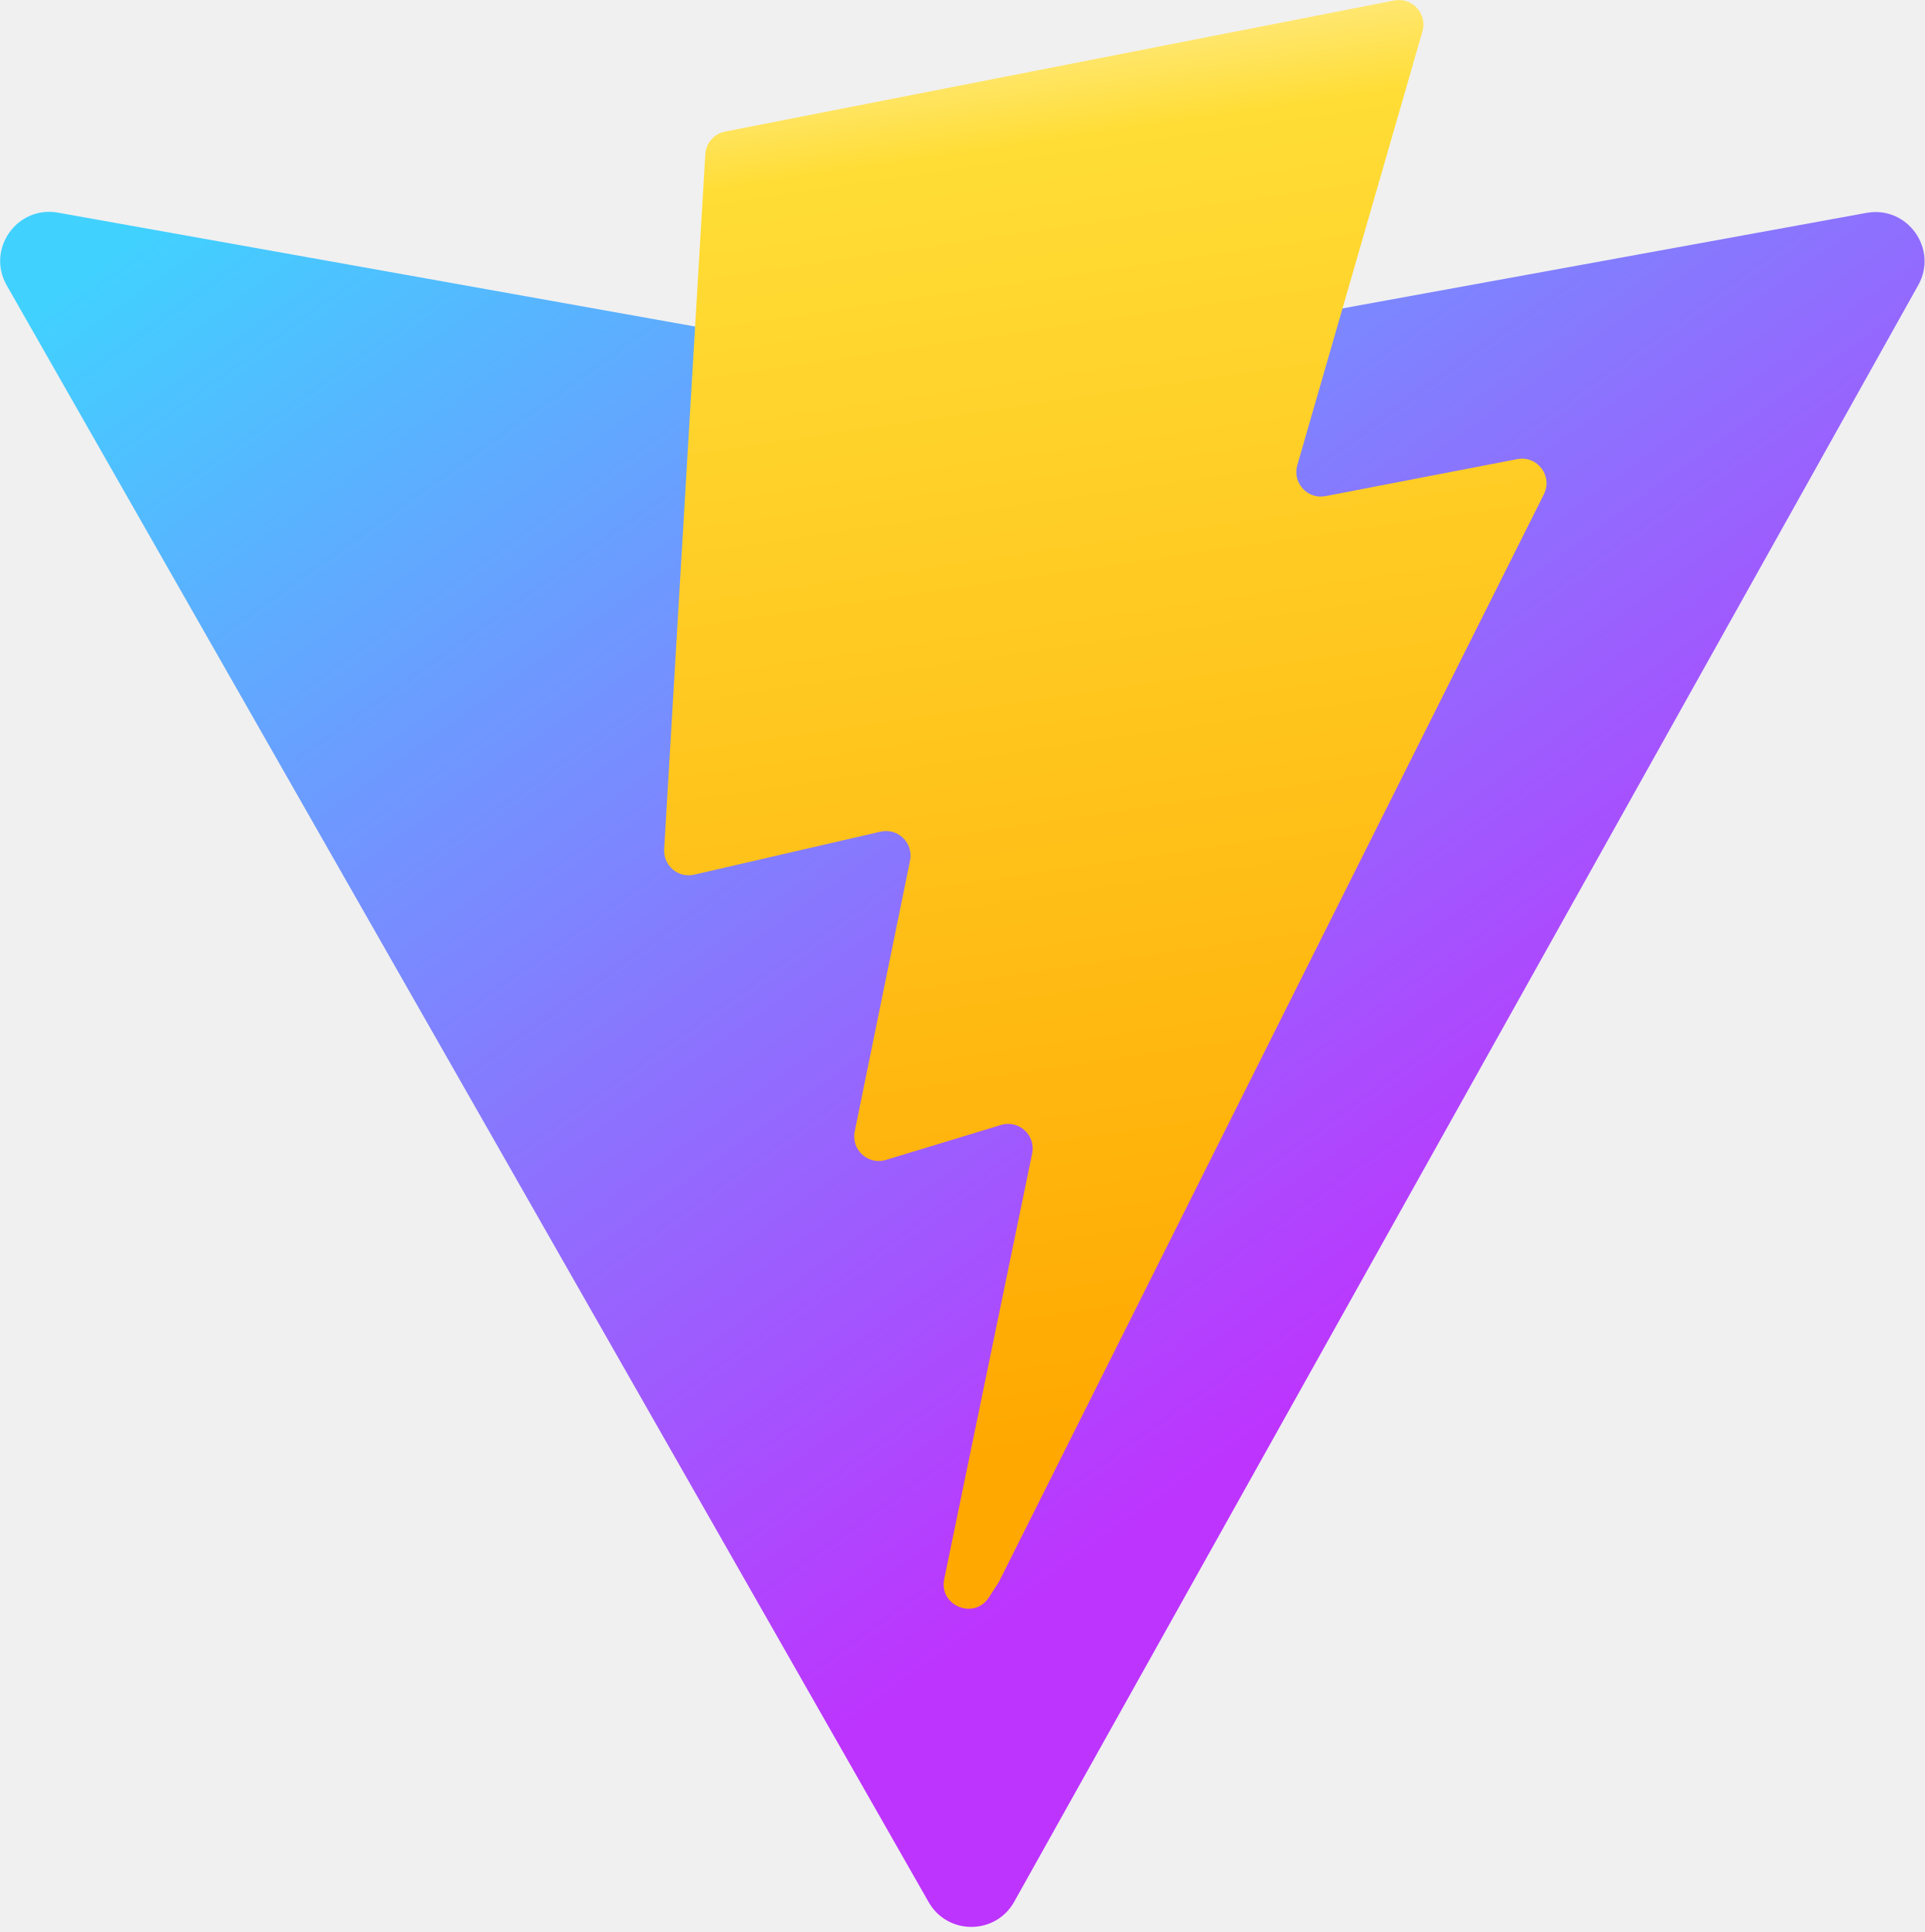
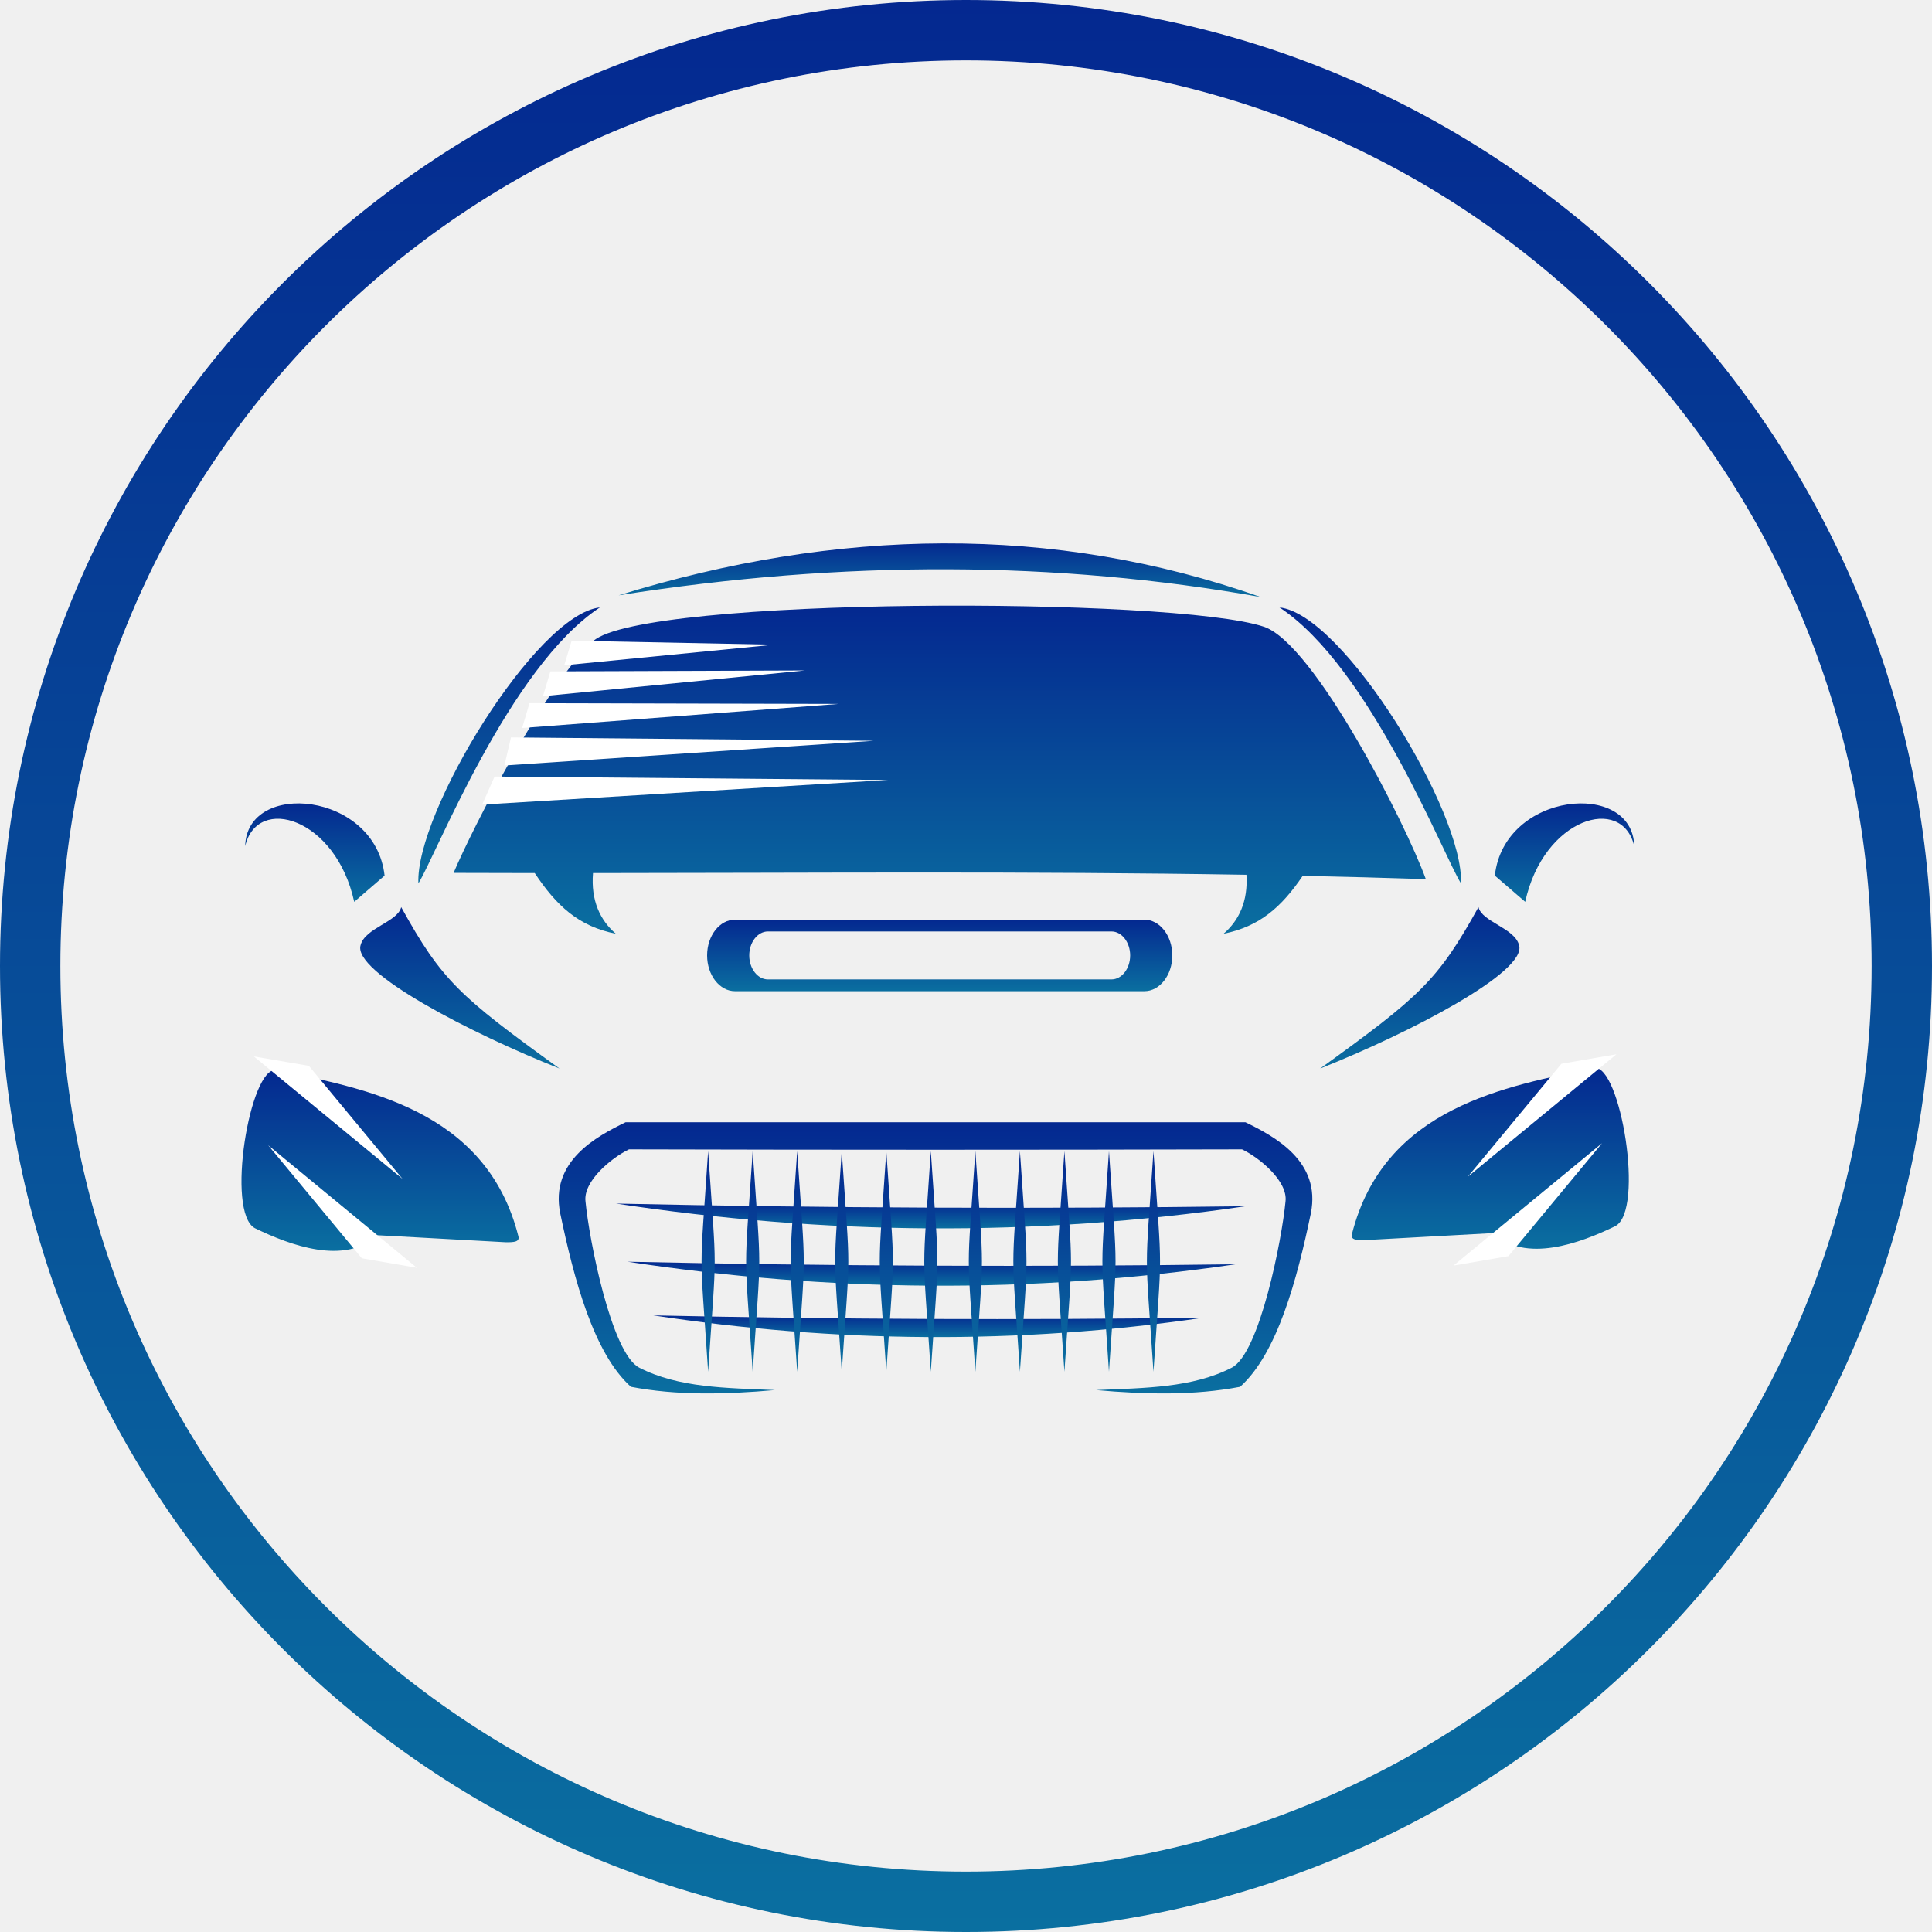
- <svg xmlns="http://www.w3.org/2000/svg" aria-hidden="true" role="img" class="iconify iconify--logos" width="31.88" height="32" preserveAspectRatio="xMidYMid meet" viewBox="0 0 256 257">
+ <svg xmlns="http://www.w3.org/2000/svg" width="32" height="32" viewBox="0 0 32 32" fill="none">
+   <path fill-rule="evenodd" clip-rule="evenodd" d="M12.173 15.233H18.955C19.209 15.233 19.417 15.499 19.417 15.825C19.417 16.151 19.209 16.417 18.955 16.417H12.173C11.919 16.417 11.712 16.151 11.712 15.825C11.712 15.499 11.919 15.233 12.173 15.233ZM12.719 15.428H18.41C18.58 15.428 18.719 15.607 18.719 15.825C18.719 16.043 18.58 16.222 18.41 16.222H12.719C12.549 16.222 12.41 16.043 12.41 15.825C12.41 15.607 12.549 15.428 12.719 15.428Z" fill="url(#paint0_linear_8_83)" />
+   <path fill-rule="evenodd" clip-rule="evenodd" d="M10.362 18.588C13.784 18.588 17.206 18.588 20.628 18.588C21.113 18.824 21.884 19.235 21.712 20.096C21.484 21.192 21.155 22.419 20.54 22.97C19.79 23.114 18.984 23.099 18.156 23.024C18.963 22.989 19.75 22.988 20.402 22.653C20.865 22.415 21.234 20.519 21.292 19.902C21.335 19.567 20.866 19.178 20.572 19.037C17.187 19.046 13.803 19.046 10.418 19.037C10.125 19.178 9.655 19.567 9.698 19.902C9.756 20.519 10.125 22.415 10.588 22.653C11.241 22.988 12.027 22.989 12.834 23.024C12.007 23.099 11.2 23.114 10.45 22.97C9.835 22.419 9.507 21.192 9.279 20.096C9.106 19.235 9.877 18.824 10.362 18.588Z" fill="url(#paint1_linear_8_83)" />
+   <path fill-rule="evenodd" clip-rule="evenodd" d="M6.645 15.025C7.316 16.239 7.61 16.502 9.267 17.698C7.806 17.12 5.833 16.099 5.973 15.654C6.046 15.37 6.589 15.269 6.645 15.025Z" fill="url(#paint2_linear_8_83)" />
+   <path fill-rule="evenodd" clip-rule="evenodd" d="M10.247 9.86C13.857 8.745 17.432 8.672 20.882 9.889C17.513 9.289 13.977 9.272 10.247 9.86Z" fill="url(#paint3_linear_8_83)" />
+   <path fill-rule="evenodd" clip-rule="evenodd" d="M8.586 20.477C8.051 18.361 6.009 18.027 4.573 17.723C4.139 17.663 3.734 20.084 4.223 20.343C4.805 20.627 5.714 20.962 6.251 20.459L8.383 20.576C8.515 20.576 8.609 20.57 8.586 20.477Z" fill="url(#paint4_linear_8_83)" />
+   <path fill-rule="evenodd" clip-rule="evenodd" d="M5.993 20.841L4.443 18.97L6.904 20.998" fill="white" />
+   <path fill-rule="evenodd" clip-rule="evenodd" d="M5.116 17.654L6.666 19.525L4.205 17.498" fill="white" />
+   <path fill-rule="evenodd" clip-rule="evenodd" d="M22.392 20.442C22.927 18.325 24.969 17.992 26.405 17.688C26.839 17.628 27.244 20.049 26.755 20.308C26.173 20.592 25.264 20.927 24.727 20.424L22.594 20.541C22.463 20.541 22.369 20.535 22.392 20.442Z" fill="url(#paint5_linear_8_83)" />
+   <path fill-rule="evenodd" clip-rule="evenodd" d="M24.985 20.805L26.535 18.935L24.074 20.962" fill="white" />
+   <path fill-rule="evenodd" clip-rule="evenodd" d="M25.862 17.619L24.312 19.49L26.773 17.462" fill="white" />
+   <path fill-rule="evenodd" clip-rule="evenodd" d="M10.204 19.935C13.634 20.454 17.107 20.495 20.631 19.979C17.157 20.025 13.682 20.01 10.204 19.935Z" fill="url(#paint6_linear_8_83)" />
+   <path fill-rule="evenodd" clip-rule="evenodd" d="M10.394 20.898C13.708 21.4 17.063 21.44 20.467 20.94C17.112 20.986 13.754 20.971 10.394 20.898Z" fill="url(#paint7_linear_8_83)" />
+   <path fill-rule="evenodd" clip-rule="evenodd" d="M10.819 21.787C13.818 22.241 16.855 22.277 19.936 21.825C16.899 21.866 13.86 21.853 10.819 21.787Z" fill="url(#paint8_linear_8_83)" />
+   <path fill-rule="evenodd" clip-rule="evenodd" d="M7.513 14.458C7.961 14.46 8.409 14.46 8.857 14.461C9.215 14.999 9.579 15.342 10.2 15.466C9.938 15.242 9.785 14.912 9.822 14.461C13.434 14.459 17.032 14.429 20.645 14.489C20.673 14.926 20.522 15.247 20.266 15.466C20.868 15.345 21.229 15.019 21.577 14.507C22.256 14.521 22.936 14.539 23.616 14.561C23.277 13.626 21.765 10.661 20.935 10.381C19.453 9.882 10.654 9.88 9.827 10.617C9.063 11.299 7.818 13.731 7.513 14.458Z" fill="url(#paint9_linear_8_83)" />
+   <path fill-rule="evenodd" clip-rule="evenodd" d="M12.82 10.678L9.468 10.612L9.346 11.019" fill="white" />
+   <path fill-rule="evenodd" clip-rule="evenodd" d="M13.334 11.105L9.116 11.12L8.993 11.531" fill="white" />
+   <path fill-rule="evenodd" clip-rule="evenodd" d="M13.891 11.659L8.77 11.647L8.648 12.058" fill="white" />
+   <path fill-rule="evenodd" clip-rule="evenodd" d="M14.472 12.27L8.463 12.214L8.355 12.679" fill="white" />
+   <path fill-rule="evenodd" clip-rule="evenodd" d="M14.704 12.919L8.192 12.862L7.986 13.327" fill="white" />
+   <path fill-rule="evenodd" clip-rule="evenodd" d="M9.936 10.061C8.433 11.051 7.22 14.172 6.93 14.631C6.876 13.463 8.878 10.173 9.936 10.061Z" fill="url(#paint10_linear_8_83)" />
+   <path fill-rule="evenodd" clip-rule="evenodd" d="M21.193 10.061C22.695 11.051 23.908 14.172 24.198 14.631C24.253 13.463 22.251 10.173 21.193 10.061Z" fill="url(#paint11_linear_8_83)" />
+   <path fill-rule="evenodd" clip-rule="evenodd" d="M11.729 19.066C11.874 21.245 11.874 20.542 11.729 22.721C11.584 20.542 11.584 21.245 11.729 19.066Z" fill="url(#paint12_linear_8_83)" />
+   <path fill-rule="evenodd" clip-rule="evenodd" d="M12.467 19.066C12.612 21.245 12.612 20.542 12.467 22.721C12.322 20.542 12.322 21.245 12.467 19.066Z" fill="url(#paint13_linear_8_83)" />
+   <path fill-rule="evenodd" clip-rule="evenodd" d="M13.204 19.066C13.349 21.245 13.349 20.542 13.204 22.721C13.06 20.542 13.06 21.245 13.204 19.066Z" fill="url(#paint14_linear_8_83)" />
+   <path fill-rule="evenodd" clip-rule="evenodd" d="M13.942 19.066C14.087 21.245 14.087 20.542 13.942 22.721C13.797 20.542 13.797 21.245 13.942 19.066Z" fill="url(#paint15_linear_8_83)" />
+   <path fill-rule="evenodd" clip-rule="evenodd" d="M14.68 19.066C14.825 21.245 14.825 20.542 14.68 22.721C14.535 20.542 14.535 21.245 14.68 19.066Z" fill="url(#paint16_linear_8_83)" />
+   <path fill-rule="evenodd" clip-rule="evenodd" d="M15.417 19.066C15.562 21.245 15.562 20.542 15.417 22.721C15.273 20.542 15.273 21.245 15.417 19.066Z" fill="url(#paint17_linear_8_83)" />
+   <path fill-rule="evenodd" clip-rule="evenodd" d="M16.155 19.066C16.3 21.245 16.3 20.542 16.155 22.721C16.01 20.542 16.01 21.245 16.155 19.066Z" fill="url(#paint18_linear_8_83)" />
+   <path fill-rule="evenodd" clip-rule="evenodd" d="M16.893 19.066C17.038 21.245 17.038 20.542 16.893 22.721C16.748 20.542 16.748 21.245 16.893 19.066Z" fill="url(#paint19_linear_8_83)" />
+   <path fill-rule="evenodd" clip-rule="evenodd" d="M17.63 19.066C17.775 21.245 17.775 20.542 17.63 22.721C17.485 20.542 17.485 21.245 17.63 19.066Z" fill="url(#paint20_linear_8_83)" />
+   <path fill-rule="evenodd" clip-rule="evenodd" d="M18.368 19.066C18.513 21.245 18.513 20.542 18.368 22.721C18.223 20.542 18.223 21.245 18.368 19.066Z" fill="url(#paint21_linear_8_83)" />
+   <path fill-rule="evenodd" clip-rule="evenodd" d="M19.105 19.066C19.25 21.245 19.25 20.542 19.105 22.721C18.96 20.542 18.96 21.245 19.105 19.066Z" fill="url(#paint22_linear_8_83)" />
+   <path fill-rule="evenodd" clip-rule="evenodd" d="M24.488 15.025C23.816 16.239 23.523 16.502 21.866 17.698C23.326 17.12 25.299 16.099 25.16 15.654C25.086 15.37 24.544 15.269 24.488 15.025Z" fill="url(#paint23_linear_8_83)" />
+   <path fill-rule="evenodd" clip-rule="evenodd" d="M6.37 14.503C6.215 13.111 4.085 12.915 4.061 14.015C4.26 13.158 5.562 13.542 5.867 14.937" fill="url(#paint24_linear_8_83)" />
+   <path fill-rule="evenodd" clip-rule="evenodd" d="M24.759 14.503C24.913 13.111 27.044 12.915 27.068 14.015C26.868 13.158 25.567 13.542 25.262 14.937" fill="url(#paint25_linear_8_83)" />
+   <rect x="0.5" y="0.5" width="31" height="31" rx="15.5" stroke="url(#paint26_linear_8_83)" />
  <defs>
-     <linearGradient id="IconifyId1813088fe1fbc01fb466" x1="-.828%" x2="57.636%" y1="7.652%" y2="78.411%">
-       <stop offset="0%" stop-color="#41D1FF" />
-       <stop offset="100%" stop-color="#BD34FE" />
+     <linearGradient id="paint0_linear_8_83" x1="15.564" y1="15.233" x2="15.564" y2="16.417" gradientUnits="userSpaceOnUse">
+       <stop stop-color="#042890" />
+       <stop offset="1" stop-color="#0A6FA0" />
    </linearGradient>
-     <linearGradient id="IconifyId1813088fe1fbc01fb467" x1="43.376%" x2="50.316%" y1="2.242%" y2="89.03%">
-       <stop offset="0%" stop-color="#FFEA83" />
-       <stop offset="8.333%" stop-color="#FFDD35" />
-       <stop offset="100%" stop-color="#FFA800" />
+     <linearGradient id="paint1_linear_8_83" x1="15.495" y1="18.588" x2="15.495" y2="23.08" gradientUnits="userSpaceOnUse">
+       <stop stop-color="#042890" />
+       <stop offset="1" stop-color="#0A6FA0" />
+     </linearGradient>
+     <linearGradient id="paint2_linear_8_83" x1="7.616" y1="15.025" x2="7.616" y2="17.698" gradientUnits="userSpaceOnUse">
+       <stop stop-color="#042890" />
+       <stop offset="1" stop-color="#0A6FA0" />
+     </linearGradient>
+     <linearGradient id="paint3_linear_8_83" x1="15.564" y1="9" x2="15.564" y2="9.889" gradientUnits="userSpaceOnUse">
+       <stop stop-color="#042890" />
+       <stop offset="1" stop-color="#0A6FA0" />
+     </linearGradient>
+     <linearGradient id="paint4_linear_8_83" x1="6.295" y1="17.722" x2="6.295" y2="20.718" gradientUnits="userSpaceOnUse">
+       <stop stop-color="#042890" />
+       <stop offset="1" stop-color="#0A6FA0" />
+     </linearGradient>
+     <linearGradient id="paint5_linear_8_83" x1="24.683" y1="17.687" x2="24.683" y2="20.683" gradientUnits="userSpaceOnUse">
+       <stop stop-color="#042890" />
+       <stop offset="1" stop-color="#0A6FA0" />
+     </linearGradient>
+     <linearGradient id="paint6_linear_8_83" x1="15.417" y1="19.935" x2="15.417" y2="20.346" gradientUnits="userSpaceOnUse">
+       <stop stop-color="#042890" />
+       <stop offset="1" stop-color="#0A6FA0" />
+     </linearGradient>
+     <linearGradient id="paint7_linear_8_83" x1="15.431" y1="20.898" x2="15.431" y2="21.296" gradientUnits="userSpaceOnUse">
+       <stop stop-color="#042890" />
+       <stop offset="1" stop-color="#0A6FA0" />
+     </linearGradient>
+     <linearGradient id="paint8_linear_8_83" x1="15.378" y1="21.787" x2="15.378" y2="22.147" gradientUnits="userSpaceOnUse">
+       <stop stop-color="#042890" />
+       <stop offset="1" stop-color="#0A6FA0" />
+     </linearGradient>
+     <linearGradient id="paint9_linear_8_83" x1="15.564" y1="10.031" x2="15.564" y2="15.466" gradientUnits="userSpaceOnUse">
+       <stop stop-color="#042890" />
+       <stop offset="1" stop-color="#0A6FA0" />
+     </linearGradient>
+     <linearGradient id="paint10_linear_8_83" x1="8.433" y1="10.061" x2="8.433" y2="14.631" gradientUnits="userSpaceOnUse">
+       <stop stop-color="#042890" />
+       <stop offset="1" stop-color="#0A6FA0" />
+     </linearGradient>
+     <linearGradient id="paint11_linear_8_83" x1="22.696" y1="10.061" x2="22.696" y2="14.631" gradientUnits="userSpaceOnUse">
+       <stop stop-color="#042890" />
+       <stop offset="1" stop-color="#0A6FA0" />
+     </linearGradient>
+     <linearGradient id="paint12_linear_8_83" x1="11.729" y1="19.066" x2="11.729" y2="22.721" gradientUnits="userSpaceOnUse">
+       <stop stop-color="#042890" />
+       <stop offset="1" stop-color="#0A6FA0" />
+     </linearGradient>
+     <linearGradient id="paint13_linear_8_83" x1="12.467" y1="19.066" x2="12.467" y2="22.721" gradientUnits="userSpaceOnUse">
+       <stop stop-color="#042890" />
+       <stop offset="1" stop-color="#0A6FA0" />
+     </linearGradient>
+     <linearGradient id="paint14_linear_8_83" x1="13.204" y1="19.066" x2="13.204" y2="22.721" gradientUnits="userSpaceOnUse">
+       <stop stop-color="#042890" />
+       <stop offset="1" stop-color="#0A6FA0" />
+     </linearGradient>
+     <linearGradient id="paint15_linear_8_83" x1="13.942" y1="19.066" x2="13.942" y2="22.721" gradientUnits="userSpaceOnUse">
+       <stop stop-color="#042890" />
+       <stop offset="1" stop-color="#0A6FA0" />
+     </linearGradient>
+     <linearGradient id="paint16_linear_8_83" x1="14.68" y1="19.066" x2="14.68" y2="22.721" gradientUnits="userSpaceOnUse">
+       <stop stop-color="#042890" />
+       <stop offset="1" stop-color="#0A6FA0" />
+     </linearGradient>
+     <linearGradient id="paint17_linear_8_83" x1="15.417" y1="19.066" x2="15.417" y2="22.721" gradientUnits="userSpaceOnUse">
+       <stop stop-color="#042890" />
+       <stop offset="1" stop-color="#0A6FA0" />
+     </linearGradient>
+     <linearGradient id="paint18_linear_8_83" x1="16.155" y1="19.066" x2="16.155" y2="22.721" gradientUnits="userSpaceOnUse">
+       <stop stop-color="#042890" />
+       <stop offset="1" stop-color="#0A6FA0" />
+     </linearGradient>
+     <linearGradient id="paint19_linear_8_83" x1="16.893" y1="19.066" x2="16.893" y2="22.721" gradientUnits="userSpaceOnUse">
+       <stop stop-color="#042890" />
+       <stop offset="1" stop-color="#0A6FA0" />
+     </linearGradient>
+     <linearGradient id="paint20_linear_8_83" x1="17.63" y1="19.066" x2="17.63" y2="22.721" gradientUnits="userSpaceOnUse">
+       <stop stop-color="#042890" />
+       <stop offset="1" stop-color="#0A6FA0" />
+     </linearGradient>
+     <linearGradient id="paint21_linear_8_83" x1="18.368" y1="19.066" x2="18.368" y2="22.721" gradientUnits="userSpaceOnUse">
+       <stop stop-color="#042890" />
+       <stop offset="1" stop-color="#0A6FA0" />
+     </linearGradient>
+     <linearGradient id="paint22_linear_8_83" x1="19.105" y1="19.066" x2="19.105" y2="22.721" gradientUnits="userSpaceOnUse">
+       <stop stop-color="#042890" />
+       <stop offset="1" stop-color="#0A6FA0" />
+     </linearGradient>
+     <linearGradient id="paint23_linear_8_83" x1="23.516" y1="15.025" x2="23.516" y2="17.698" gradientUnits="userSpaceOnUse">
+       <stop stop-color="#042890" />
+       <stop offset="1" stop-color="#0A6FA0" />
+     </linearGradient>
+     <linearGradient id="paint24_linear_8_83" x1="5.215" y1="13.307" x2="5.215" y2="14.937" gradientUnits="userSpaceOnUse">
+       <stop stop-color="#042890" />
+       <stop offset="1" stop-color="#0A6FA0" />
+     </linearGradient>
+     <linearGradient id="paint25_linear_8_83" x1="25.913" y1="13.307" x2="25.913" y2="14.937" gradientUnits="userSpaceOnUse">
+       <stop stop-color="#042890" />
+       <stop offset="1" stop-color="#0A6FA0" />
+     </linearGradient>
+     <linearGradient id="paint26_linear_8_83" x1="16" y1="0" x2="16" y2="32" gradientUnits="userSpaceOnUse">
+       <stop stop-color="#042890" />
+       <stop offset="1" stop-color="#0A6FA0" />
    </linearGradient>
  </defs>
-   <path fill="url(#IconifyId1813088fe1fbc01fb466)" d="M255.153 37.938L134.897 252.976c-2.483 4.44-8.862 4.466-11.382.048L.875 37.958c-2.746-4.814 1.371-10.646 6.827-9.67l120.385 21.517a6.537 6.537 0 0 0 2.322-.004l117.867-21.483c5.438-.991 9.574 4.796 6.877 9.62Z" />
-   <path fill="url(#IconifyId1813088fe1fbc01fb467)" d="M185.432.063L96.44 17.501a3.268 3.268 0 0 0-2.634 3.014l-5.474 92.456a3.268 3.268 0 0 0 3.997 3.378l24.777-5.718c2.318-.535 4.413 1.507 3.936 3.838l-7.361 36.047c-.495 2.426 1.782 4.5 4.151 3.78l15.304-4.649c2.372-.72 4.652 1.36 4.15 3.788l-11.698 56.621c-.732 3.542 3.979 5.473 5.943 2.437l1.313-2.028l72.516-144.72c1.215-2.423-.88-5.186-3.54-4.672l-25.505 4.922c-2.396.462-4.435-1.77-3.759-4.114l16.646-57.705c.677-2.35-1.37-4.583-3.769-4.113Z" />
</svg>
